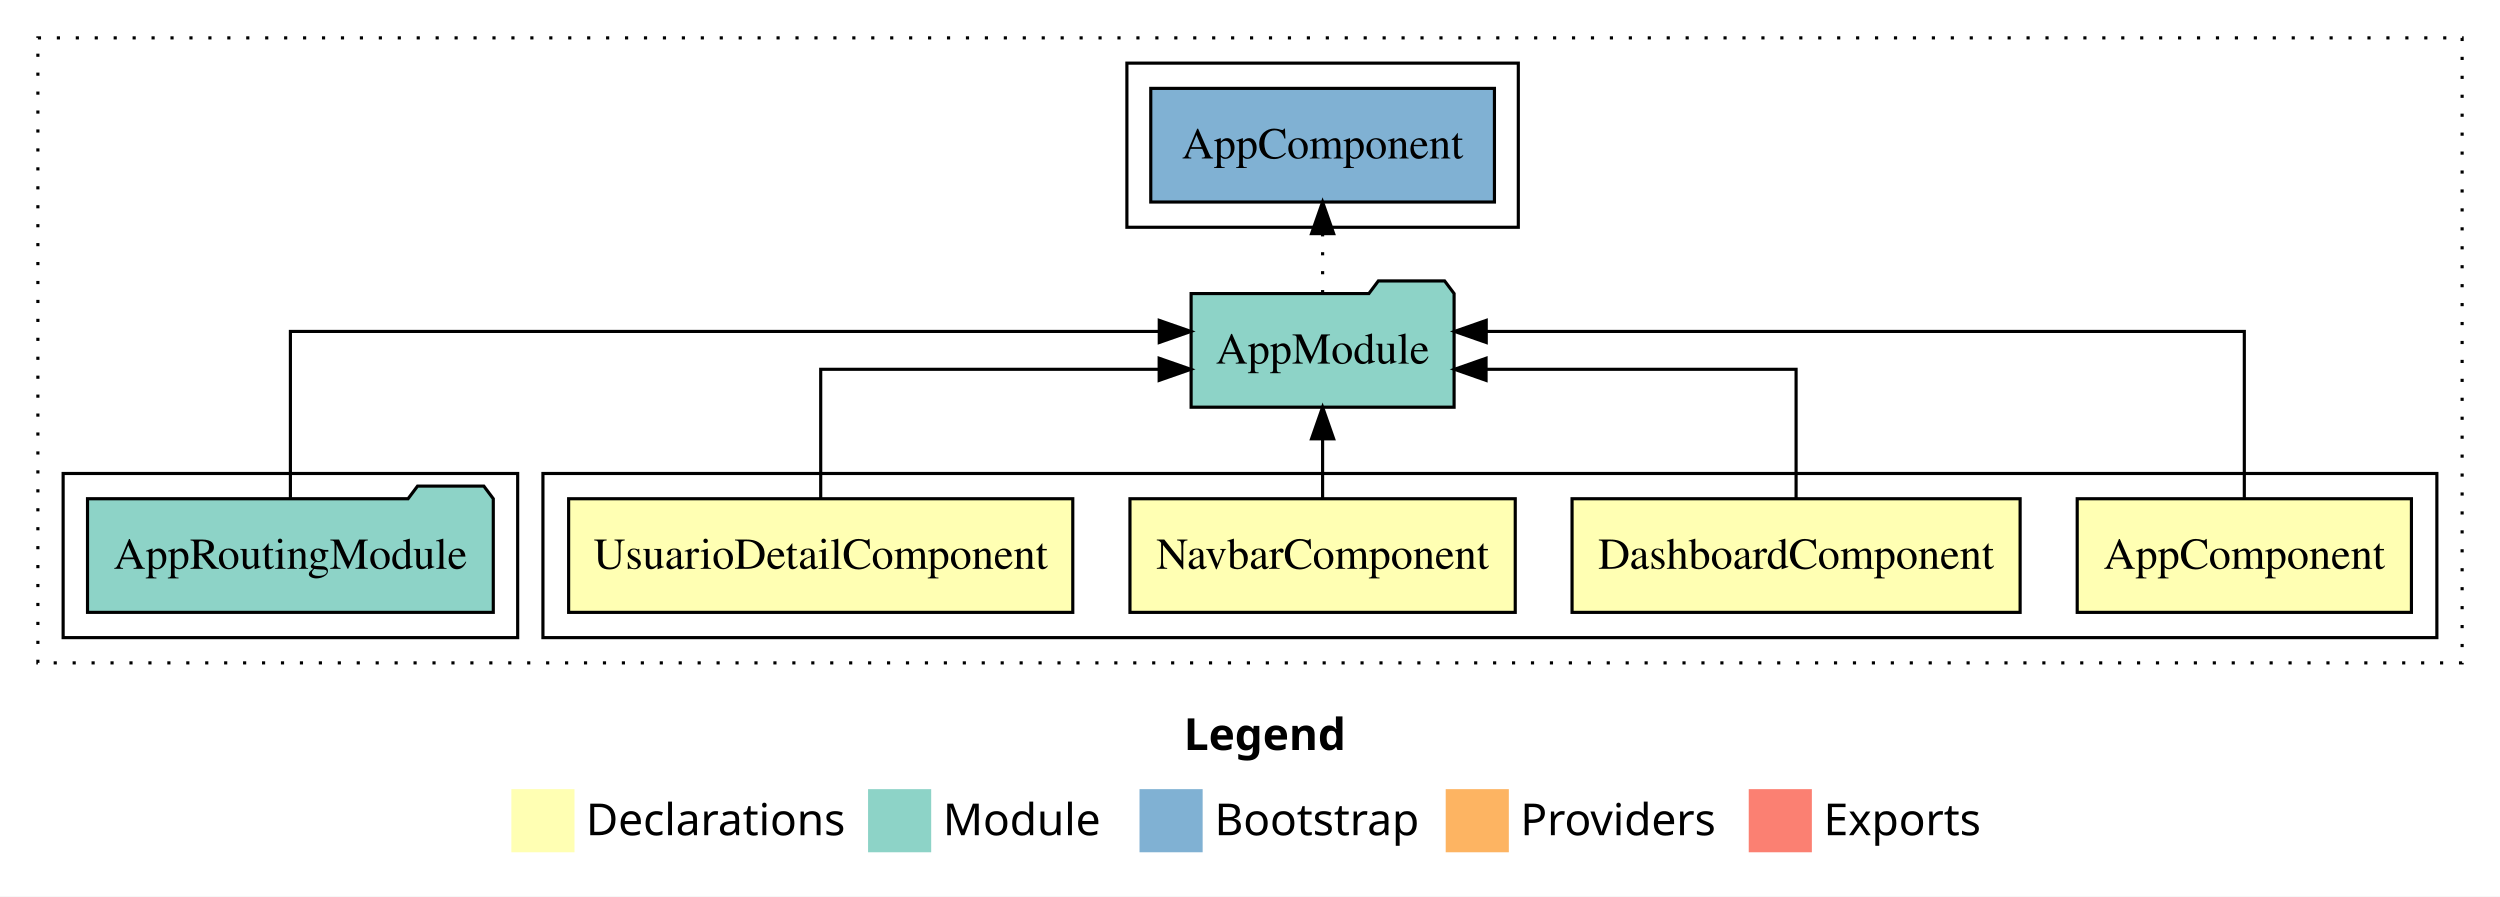
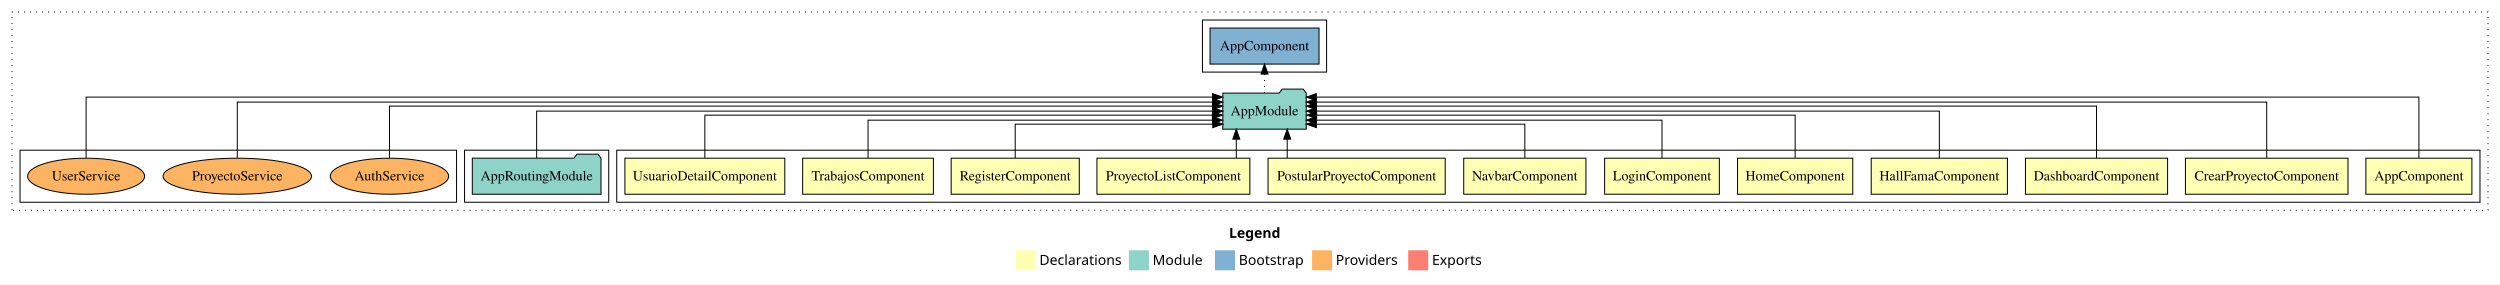
- <svg xmlns="http://www.w3.org/2000/svg" width="792pt" height="284pt" viewBox="0.00 0.00 792.00 284.00">
+ <svg xmlns="http://www.w3.org/2000/svg" width="2497pt" height="284pt" viewBox="0.00 0.00 2497.00 284.00">
  <g id="graph0" class="graph" transform="scale(1 1) rotate(0) translate(4 280)">
-     <polygon fill="#ffffff" stroke="transparent" points="-4,4 -4,-280 788,-280 788,4 -4,4" />
-     <text text-anchor="start" x="371.009" y="-42.4" font-family="sans-serif" font-weight="bold" font-size="14.00" fill="#000000">Legend</text>
-     <polygon fill="#ffffb3" stroke="transparent" points="158,-10 158,-30 178,-30 178,-10 158,-10" />
-     <text text-anchor="start" x="181.629" y="-15.4" font-family="sans-serif" font-size="14.00" fill="#000000">  Declarations</text>
-     <polygon fill="#8dd3c7" stroke="transparent" points="271,-10 271,-30 291,-30 291,-10 271,-10" />
-     <text text-anchor="start" x="294.725" y="-15.4" font-family="sans-serif" font-size="14.00" fill="#000000">  Module</text>
-     <polygon fill="#80b1d3" stroke="transparent" points="357,-10 357,-30 377,-30 377,-10 357,-10" />
-     <text text-anchor="start" x="380.781" y="-15.4" font-family="sans-serif" font-size="14.00" fill="#000000">  Bootstrap</text>
-     <polygon fill="#fdb462" stroke="transparent" points="454,-10 454,-30 474,-30 474,-10 454,-10" />
-     <text text-anchor="start" x="477.673" y="-15.4" font-family="sans-serif" font-size="14.00" fill="#000000">  Providers</text>
-     <polygon fill="#fb8072" stroke="transparent" points="550,-10 550,-30 570,-30 570,-10 550,-10" />
-     <text text-anchor="start" x="573.726" y="-15.4" font-family="sans-serif" font-size="14.00" fill="#000000">  Exports</text>
+     <polygon fill="#ffffff" stroke="transparent" points="-4,4 -4,-280 2493,-280 2493,4 -4,4" />
+     <text text-anchor="start" x="1223.509" y="-42.4" font-family="sans-serif" font-weight="bold" font-size="14.00" fill="#000000">Legend</text>
+     <polygon fill="#ffffb3" stroke="transparent" points="1010.5,-10 1010.5,-30 1030.5,-30 1030.5,-10 1010.5,-10" />
+     <text text-anchor="start" x="1034.129" y="-15.4" font-family="sans-serif" font-size="14.00" fill="#000000">  Declarations</text>
+     <polygon fill="#8dd3c7" stroke="transparent" points="1123.5,-10 1123.5,-30 1143.5,-30 1143.5,-10 1123.5,-10" />
+     <text text-anchor="start" x="1147.225" y="-15.4" font-family="sans-serif" font-size="14.00" fill="#000000">  Module</text>
+     <polygon fill="#80b1d3" stroke="transparent" points="1209.5,-10 1209.5,-30 1229.5,-30 1229.5,-10 1209.5,-10" />
+     <text text-anchor="start" x="1233.281" y="-15.4" font-family="sans-serif" font-size="14.00" fill="#000000">  Bootstrap</text>
+     <polygon fill="#fdb462" stroke="transparent" points="1306.5,-10 1306.5,-30 1326.5,-30 1326.5,-10 1306.5,-10" />
+     <text text-anchor="start" x="1330.173" y="-15.4" font-family="sans-serif" font-size="14.00" fill="#000000">  Providers</text>
+     <polygon fill="#fb8072" stroke="transparent" points="1402.5,-10 1402.5,-30 1422.5,-30 1422.5,-10 1402.5,-10" />
+     <text text-anchor="start" x="1426.226" y="-15.4" font-family="sans-serif" font-size="14.00" fill="#000000">  Exports</text>
    <g id="clust1" class="cluster">
-       <polygon fill="none" stroke="#000000" stroke-dasharray="1,5" points="8,-70 8,-268 776,-268 776,-70 8,-70" />
+       <polygon fill="none" stroke="#000000" stroke-dasharray="1,5" points="8,-70 8,-268 2481,-268 2481,-70 8,-70" />
    </g>
    <g id="clust2" class="cluster">
-       <polygon fill="none" stroke="#000000" points="168,-78 168,-130 768,-130 768,-78 168,-78" />
+       <polygon fill="none" stroke="#000000" points="612,-78 612,-130 2473,-130 2473,-78 612,-78" />
    </g>
-     <g id="clust7" class="cluster">
-       <polygon fill="none" stroke="#000000" points="16,-78 16,-130 160,-130 160,-78 16,-78" />
+     <g id="clust15" class="cluster">
+       <polygon fill="none" stroke="#000000" points="460,-78 460,-130 604,-130 604,-78 460,-78" />
    </g>
-     <g id="clust9" class="cluster">
-       <polygon fill="none" stroke="#000000" points="353,-208 353,-260 477,-260 477,-208 353,-208" />
+     <g id="clust17" class="cluster">
+       <polygon fill="none" stroke="#000000" points="1197,-208 1197,-260 1321,-260 1321,-208 1197,-208" />
+     </g>
+     <g id="clust18" class="cluster">
+       <polygon fill="none" stroke="#000000" points="16,-78 16,-130 452,-130 452,-78 16,-78" />
    </g>
    <g id="node1" class="node">
-       <polygon fill="#ffffb3" stroke="#000000" points="759.94,-122 654.06,-122 654.06,-86 759.94,-86 759.94,-122" />
-       <text text-anchor="middle" x="707" y="-99.8" font-family="Times,serif" font-size="14.00" fill="#000000">AppComponent</text>
+       <polygon fill="#ffffb3" stroke="#000000" points="2464.94,-122 2359.06,-122 2359.06,-86 2464.94,-86 2464.94,-122" />
+       <text text-anchor="middle" x="2412" y="-99.8" font-family="Times,serif" font-size="14.00" fill="#000000">AppComponent</text>
+     </g>
+     <g id="node13" class="node">
+       <polygon fill="#8dd3c7" stroke="#000000" points="1300.657,-187 1297.657,-191 1276.657,-191 1273.657,-187 1217.343,-187 1217.343,-151 1300.657,-151 1300.657,-187" />
+       <text text-anchor="middle" x="1259" y="-164.8" font-family="Times,serif" font-size="14.00" fill="#000000">AppModule</text>
+     </g>
+     <g id="edge1" class="edge">
+       <path fill="none" stroke="#000000" d="M2412,-122.323C2412,-145.66 2412,-183 2412,-183 2412,-183 1310.717,-183 1310.717,-183" />
+       <polygon fill="#000000" stroke="#000000" points="1310.717,-179.5 1300.717,-183 1310.717,-186.5 1310.717,-179.5" />
+     </g>
+     <g id="node2" class="node">
+       <polygon fill="#ffffb3" stroke="#000000" points="2341.182,-122 2178.818,-122 2178.818,-86 2341.182,-86 2341.182,-122" />
+       <text text-anchor="middle" x="2260" y="-99.8" font-family="Times,serif" font-size="14.00" fill="#000000">CrearProyectoComponent</text>
+     </g>
+     <g id="edge2" class="edge">
+       <path fill="none" stroke="#000000" d="M2260,-122.292C2260,-144.206 2260,-178 2260,-178 2260,-178 1310.737,-178 1310.737,-178" />
+       <polygon fill="#000000" stroke="#000000" points="1310.737,-174.5 1300.737,-178 1310.737,-181.5 1310.737,-174.5" />
+     </g>
+     <g id="node3" class="node">
+       <polygon fill="#ffffb3" stroke="#000000" points="2160.973,-122 2019.027,-122 2019.027,-86 2160.973,-86 2160.973,-122" />
+       <text text-anchor="middle" x="2090" y="-99.8" font-family="Times,serif" font-size="14.00" fill="#000000">DashboardComponent</text>
+     </g>
+     <g id="edge3" class="edge">
+       <path fill="none" stroke="#000000" d="M2090,-122.027C2090,-142.767 2090,-174 2090,-174 2090,-174 1310.779,-174 1310.779,-174" />
+       <polygon fill="#000000" stroke="#000000" points="1310.779,-170.5 1300.779,-174 1310.779,-177.5 1310.779,-170.5" />
+     </g>
+     <g id="node4" class="node">
+       <polygon fill="#ffffb3" stroke="#000000" points="2001.038,-122 1864.962,-122 1864.962,-86 2001.038,-86 2001.038,-122" />
+       <text text-anchor="middle" x="1933" y="-99.8" font-family="Times,serif" font-size="14.00" fill="#000000">HallFamaComponent</text>
+     </g>
+     <g id="edge4" class="edge">
+       <path fill="none" stroke="#000000" d="M1933,-122.106C1933,-141.339 1933,-169 1933,-169 1933,-169 1310.907,-169 1310.907,-169" />
+       <polygon fill="#000000" stroke="#000000" points="1310.907,-165.5 1300.907,-169 1310.907,-172.5 1310.907,-165.5" />
    </g>
    <g id="node5" class="node">
-       <polygon fill="#8dd3c7" stroke="#000000" points="456.657,-187 453.657,-191 432.657,-191 429.657,-187 373.343,-187 373.343,-151 456.657,-151 456.657,-187" />
-       <text text-anchor="middle" x="415" y="-164.8" font-family="Times,serif" font-size="14.00" fill="#000000">AppModule</text>
+       <polygon fill="#ffffb3" stroke="#000000" points="1846.545,-122 1731.455,-122 1731.455,-86 1846.545,-86 1846.545,-122" />
+       <text text-anchor="middle" x="1789" y="-99.8" font-family="Times,serif" font-size="14.00" fill="#000000">HomeComponent</text>
    </g>
-     <g id="edge1" class="edge">
-       <path fill="none" stroke="#000000" d="M707,-122.284C707,-143.321 707,-175 707,-175 707,-175 466.837,-175 466.837,-175" />
-       <polygon fill="#000000" stroke="#000000" points="466.837,-171.5 456.837,-175 466.836,-178.5 466.837,-171.5" />
+     <g id="edge5" class="edge">
+       <path fill="none" stroke="#000000" d="M1789,-122.302C1789,-140.27 1789,-165 1789,-165 1789,-165 1311.031,-165 1311.031,-165" />
+       <polygon fill="#000000" stroke="#000000" points="1311.031,-161.5 1301.031,-165 1311.031,-168.5 1311.031,-161.5" />
    </g>
-     <g id="node2" class="node">
-       <polygon fill="#ffffb3" stroke="#000000" points="635.973,-122 494.027,-122 494.027,-86 635.973,-86 635.973,-122" />
-       <text text-anchor="middle" x="565" y="-99.8" font-family="Times,serif" font-size="14.00" fill="#000000">DashboardComponent</text>
+     <g id="node6" class="node">
+       <polygon fill="#ffffb3" stroke="#000000" points="1713.276,-122 1598.724,-122 1598.724,-86 1713.276,-86 1713.276,-122" />
+       <text text-anchor="middle" x="1656" y="-99.8" font-family="Times,serif" font-size="14.00" fill="#000000">LoginComponent</text>
    </g>
-     <g id="edge2" class="edge">
-       <path fill="none" stroke="#000000" d="M565,-122.022C565,-139.373 565,-163 565,-163 565,-163 466.783,-163 466.783,-163" />
-       <polygon fill="#000000" stroke="#000000" points="466.783,-159.5 456.783,-163 466.783,-166.5 466.783,-159.5" />
-     </g>
-     <g id="node3" class="node">
-       <polygon fill="#ffffb3" stroke="#000000" points="476.03,-122 353.97,-122 353.97,-86 476.03,-86 476.03,-122" />
-       <text text-anchor="middle" x="415" y="-99.8" font-family="Times,serif" font-size="14.00" fill="#000000">NavbarComponent</text>
-     </g>
-     <g id="edge3" class="edge">
-       <path fill="none" stroke="#000000" d="M415,-122.106C415,-122.106 415,-140.991 415,-140.991" />
-       <polygon fill="#000000" stroke="#000000" points="411.5,-140.991 415,-150.991 418.5,-140.991 411.5,-140.991" />
-     </g>
-     <g id="node4" class="node">
-       <polygon fill="#ffffb3" stroke="#000000" points="335.857,-122 176.143,-122 176.143,-86 335.857,-86 335.857,-122" />
-       <text text-anchor="middle" x="256" y="-99.8" font-family="Times,serif" font-size="14.00" fill="#000000">UsuarioDetailComponent</text>
-     </g>
-     <g id="edge4" class="edge">
-       <path fill="none" stroke="#000000" d="M256,-122.022C256,-139.373 256,-163 256,-163 256,-163 363.225,-163 363.225,-163" />
-       <polygon fill="#000000" stroke="#000000" points="363.225,-166.5 373.225,-163 363.225,-159.5 363.225,-166.5" />
+     <g id="edge6" class="edge">
+       <path fill="none" stroke="#000000" d="M1656,-122.027C1656,-138.398 1656,-160 1656,-160 1656,-160 1310.736,-160 1310.736,-160" />
+       <polygon fill="#000000" stroke="#000000" points="1310.736,-156.5 1300.736,-160 1310.736,-163.5 1310.736,-156.5" />
    </g>
    <g id="node7" class="node">
-       <polygon fill="#80b1d3" stroke="#000000" points="469.439,-252 360.561,-252 360.561,-216 469.439,-216 469.439,-252" />
-       <text text-anchor="middle" x="415" y="-229.8" font-family="Times,serif" font-size="14.00" fill="#000000">AppComponent </text>
+       <polygon fill="#ffffb3" stroke="#000000" points="1580.03,-122 1457.97,-122 1457.97,-86 1580.03,-86 1580.03,-122" />
+       <text text-anchor="middle" x="1519" y="-99.8" font-family="Times,serif" font-size="14.00" fill="#000000">NavbarComponent</text>
    </g>
-     <g id="edge6" class="edge">
-       <path fill="none" stroke="#000000" stroke-dasharray="1,5" d="M415,-187.106C415,-187.106 415,-205.991 415,-205.991" />
-       <polygon fill="#000000" stroke="#000000" points="411.5,-205.991 415,-215.991 418.5,-205.991 411.5,-205.991" />
+     <g id="edge7" class="edge">
+       <path fill="none" stroke="#000000" d="M1519,-122.187C1519,-137.182 1519,-156 1519,-156 1519,-156 1310.774,-156 1310.774,-156" />
+       <polygon fill="#000000" stroke="#000000" points="1310.774,-152.5 1300.774,-156 1310.774,-159.5 1310.774,-152.5" />
    </g>
-     <g id="node6" class="node">
-       <polygon fill="#8dd3c7" stroke="#000000" points="152.274,-122 149.274,-126 128.274,-126 125.274,-122 23.726,-122 23.726,-86 152.274,-86 152.274,-122" />
-       <text text-anchor="middle" x="88" y="-99.8" font-family="Times,serif" font-size="14.00" fill="#000000">AppRoutingModule</text>
+     <g id="node8" class="node">
+       <polygon fill="#ffffb3" stroke="#000000" points="1439.479,-122 1262.521,-122 1262.521,-86 1439.479,-86 1439.479,-122" />
+       <text text-anchor="middle" x="1351" y="-99.8" font-family="Times,serif" font-size="14.00" fill="#000000">PostularProyectoComponent</text>
    </g>
-     <g id="edge5" class="edge">
-       <path fill="none" stroke="#000000" d="M88,-122.284C88,-143.321 88,-175 88,-175 88,-175 363.253,-175 363.253,-175" />
-       <polygon fill="#000000" stroke="#000000" points="363.253,-178.5 373.253,-175 363.253,-171.5 363.253,-178.5" />
+     <g id="edge8" class="edge">
+       <path fill="none" stroke="#000000" d="M1281.669,-122.106C1281.669,-122.106 1281.669,-140.991 1281.669,-140.991" />
+       <polygon fill="#000000" stroke="#000000" points="1278.169,-140.991 1281.669,-150.991 1285.169,-140.991 1278.169,-140.991" />
+     </g>
+     <g id="node9" class="node">
+       <polygon fill="#ffffb3" stroke="#000000" points="1244.374,-122 1091.626,-122 1091.626,-86 1244.374,-86 1244.374,-122" />
+       <text text-anchor="middle" x="1168" y="-99.8" font-family="Times,serif" font-size="14.00" fill="#000000">ProyectoListComponent</text>
+     </g>
+     <g id="edge9" class="edge">
+       <path fill="none" stroke="#000000" d="M1230.804,-122.106C1230.804,-122.106 1230.804,-140.991 1230.804,-140.991" />
+       <polygon fill="#000000" stroke="#000000" points="1227.304,-140.991 1230.804,-150.991 1234.304,-140.991 1227.304,-140.991" />
+     </g>
+     <g id="node10" class="node">
+       <polygon fill="#ffffb3" stroke="#000000" points="1073.985,-122 946.015,-122 946.015,-86 1073.985,-86 1073.985,-122" />
+       <text text-anchor="middle" x="1010" y="-99.8" font-family="Times,serif" font-size="14.00" fill="#000000">RegisterComponent</text>
+     </g>
+     <g id="edge10" class="edge">
+       <path fill="none" stroke="#000000" d="M1010,-122.187C1010,-137.182 1010,-156 1010,-156 1010,-156 1207.323,-156 1207.323,-156" />
+       <polygon fill="#000000" stroke="#000000" points="1207.323,-159.5 1217.323,-156 1207.323,-152.5 1207.323,-159.5" />
+     </g>
+     <g id="node11" class="node">
+       <polygon fill="#ffffb3" stroke="#000000" points="928.31,-122 797.69,-122 797.69,-86 928.31,-86 928.31,-122" />
+       <text text-anchor="middle" x="863" y="-99.8" font-family="Times,serif" font-size="14.00" fill="#000000">TrabajosComponent</text>
+     </g>
+     <g id="edge11" class="edge">
+       <path fill="none" stroke="#000000" d="M863,-122.027C863,-138.398 863,-160 863,-160 863,-160 1206.996,-160 1206.996,-160" />
+       <polygon fill="#000000" stroke="#000000" points="1206.996,-163.5 1216.996,-160 1206.996,-156.5 1206.996,-163.5" />
+     </g>
+     <g id="node12" class="node">
+       <polygon fill="#ffffb3" stroke="#000000" points="779.857,-122 620.143,-122 620.143,-86 779.857,-86 779.857,-122" />
+       <text text-anchor="middle" x="700" y="-99.8" font-family="Times,serif" font-size="14.00" fill="#000000">UsuarioDetailComponent</text>
+     </g>
+     <g id="edge12" class="edge">
+       <path fill="none" stroke="#000000" d="M700,-122.302C700,-140.27 700,-165 700,-165 700,-165 1206.984,-165 1206.984,-165" />
+       <polygon fill="#000000" stroke="#000000" points="1206.984,-168.5 1216.984,-165 1206.984,-161.5 1206.984,-168.5" />
+     </g>
+     <g id="node15" class="node">
+       <polygon fill="#80b1d3" stroke="#000000" points="1313.439,-252 1204.561,-252 1204.561,-216 1313.439,-216 1313.439,-252" />
+       <text text-anchor="middle" x="1259" y="-229.8" font-family="Times,serif" font-size="14.00" fill="#000000">AppComponent </text>
+     </g>
+     <g id="edge14" class="edge">
+       <path fill="none" stroke="#000000" stroke-dasharray="1,5" d="M1259,-187.106C1259,-187.106 1259,-205.991 1259,-205.991" />
+       <polygon fill="#000000" stroke="#000000" points="1255.5,-205.991 1259,-215.991 1262.5,-205.991 1255.5,-205.991" />
+     </g>
+     <g id="node14" class="node">
+       <polygon fill="#8dd3c7" stroke="#000000" points="596.274,-122 593.274,-126 572.274,-126 569.274,-122 467.726,-122 467.726,-86 596.274,-86 596.274,-122" />
+       <text text-anchor="middle" x="532" y="-99.8" font-family="Times,serif" font-size="14.00" fill="#000000">AppRoutingModule</text>
+     </g>
+     <g id="edge13" class="edge">
+       <path fill="none" stroke="#000000" d="M532,-122.106C532,-141.339 532,-169 532,-169 532,-169 1207.302,-169 1207.302,-169" />
+       <polygon fill="#000000" stroke="#000000" points="1207.302,-172.5 1217.302,-169 1207.302,-165.5 1207.302,-172.5" />
+     </g>
+     <g id="node16" class="node">
+       <ellipse fill="#fdb462" stroke="#000000" cx="385" cy="-104" rx="59.108" ry="18" />
+       <text text-anchor="middle" x="385" y="-99.8" font-family="Times,serif" font-size="14.00" fill="#000000">AuthService</text>
+     </g>
+     <g id="edge15" class="edge">
+       <path fill="none" stroke="#000000" d="M385,-122.027C385,-142.767 385,-174 385,-174 385,-174 1207.14,-174 1207.14,-174" />
+       <polygon fill="#000000" stroke="#000000" points="1207.14,-177.5 1217.14,-174 1207.14,-170.5 1207.14,-177.5" />
+     </g>
+     <g id="node17" class="node">
+       <ellipse fill="#fdb462" stroke="#000000" cx="233" cy="-104" rx="74.135" ry="18" />
+       <text text-anchor="middle" x="233" y="-99.8" font-family="Times,serif" font-size="14.00" fill="#000000">ProyectoService</text>
+     </g>
+     <g id="edge16" class="edge">
+       <path fill="none" stroke="#000000" d="M233,-122.292C233,-144.206 233,-178 233,-178 233,-178 1207.188,-178 1207.188,-178" />
+       <polygon fill="#000000" stroke="#000000" points="1207.188,-181.5 1217.188,-178 1207.188,-174.5 1207.188,-181.5" />
+     </g>
+     <g id="node18" class="node">
+       <ellipse fill="#fdb462" stroke="#000000" cx="82" cy="-104" rx="58.441" ry="18" />
+       <text text-anchor="middle" x="82" y="-99.8" font-family="Times,serif" font-size="14.00" fill="#000000">UserService</text>
+     </g>
+     <g id="edge17" class="edge">
+       <path fill="none" stroke="#000000" d="M82,-122.323C82,-145.66 82,-183 82,-183 82,-183 1207.11,-183 1207.11,-183" />
+       <polygon fill="#000000" stroke="#000000" points="1207.11,-186.5 1217.11,-183 1207.11,-179.5 1207.11,-186.5" />
    </g>
  </g>
</svg>
